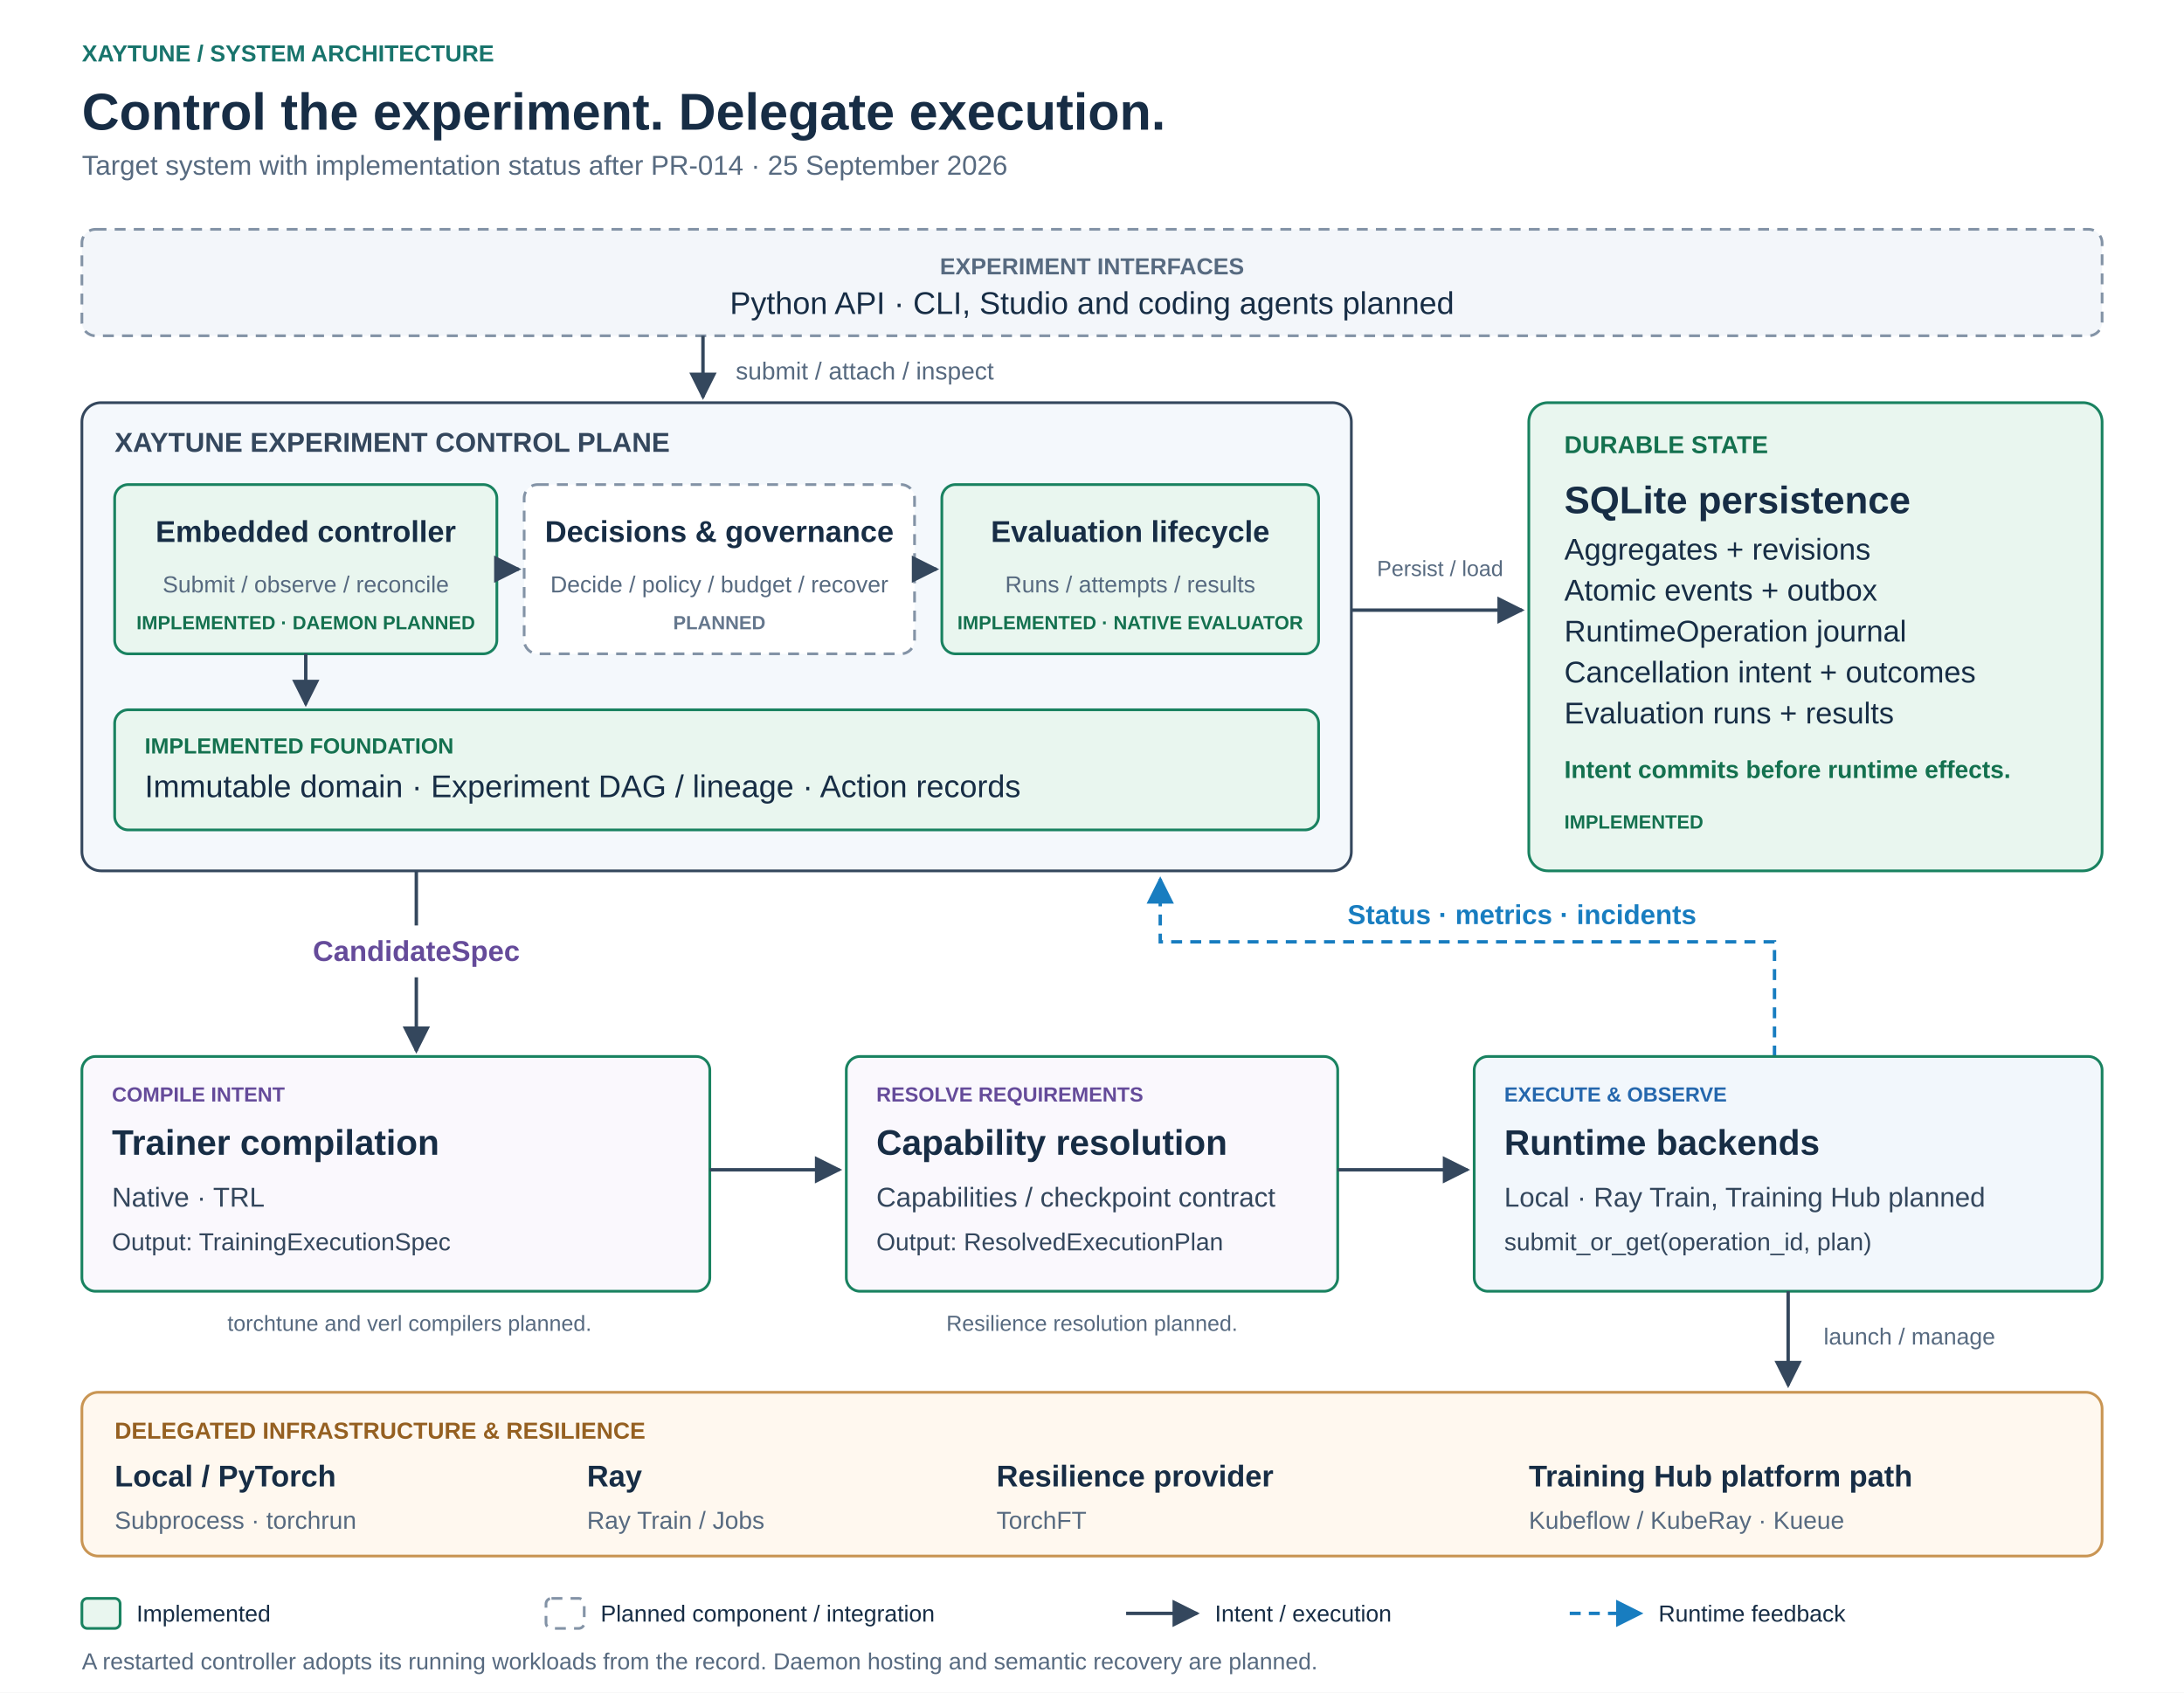
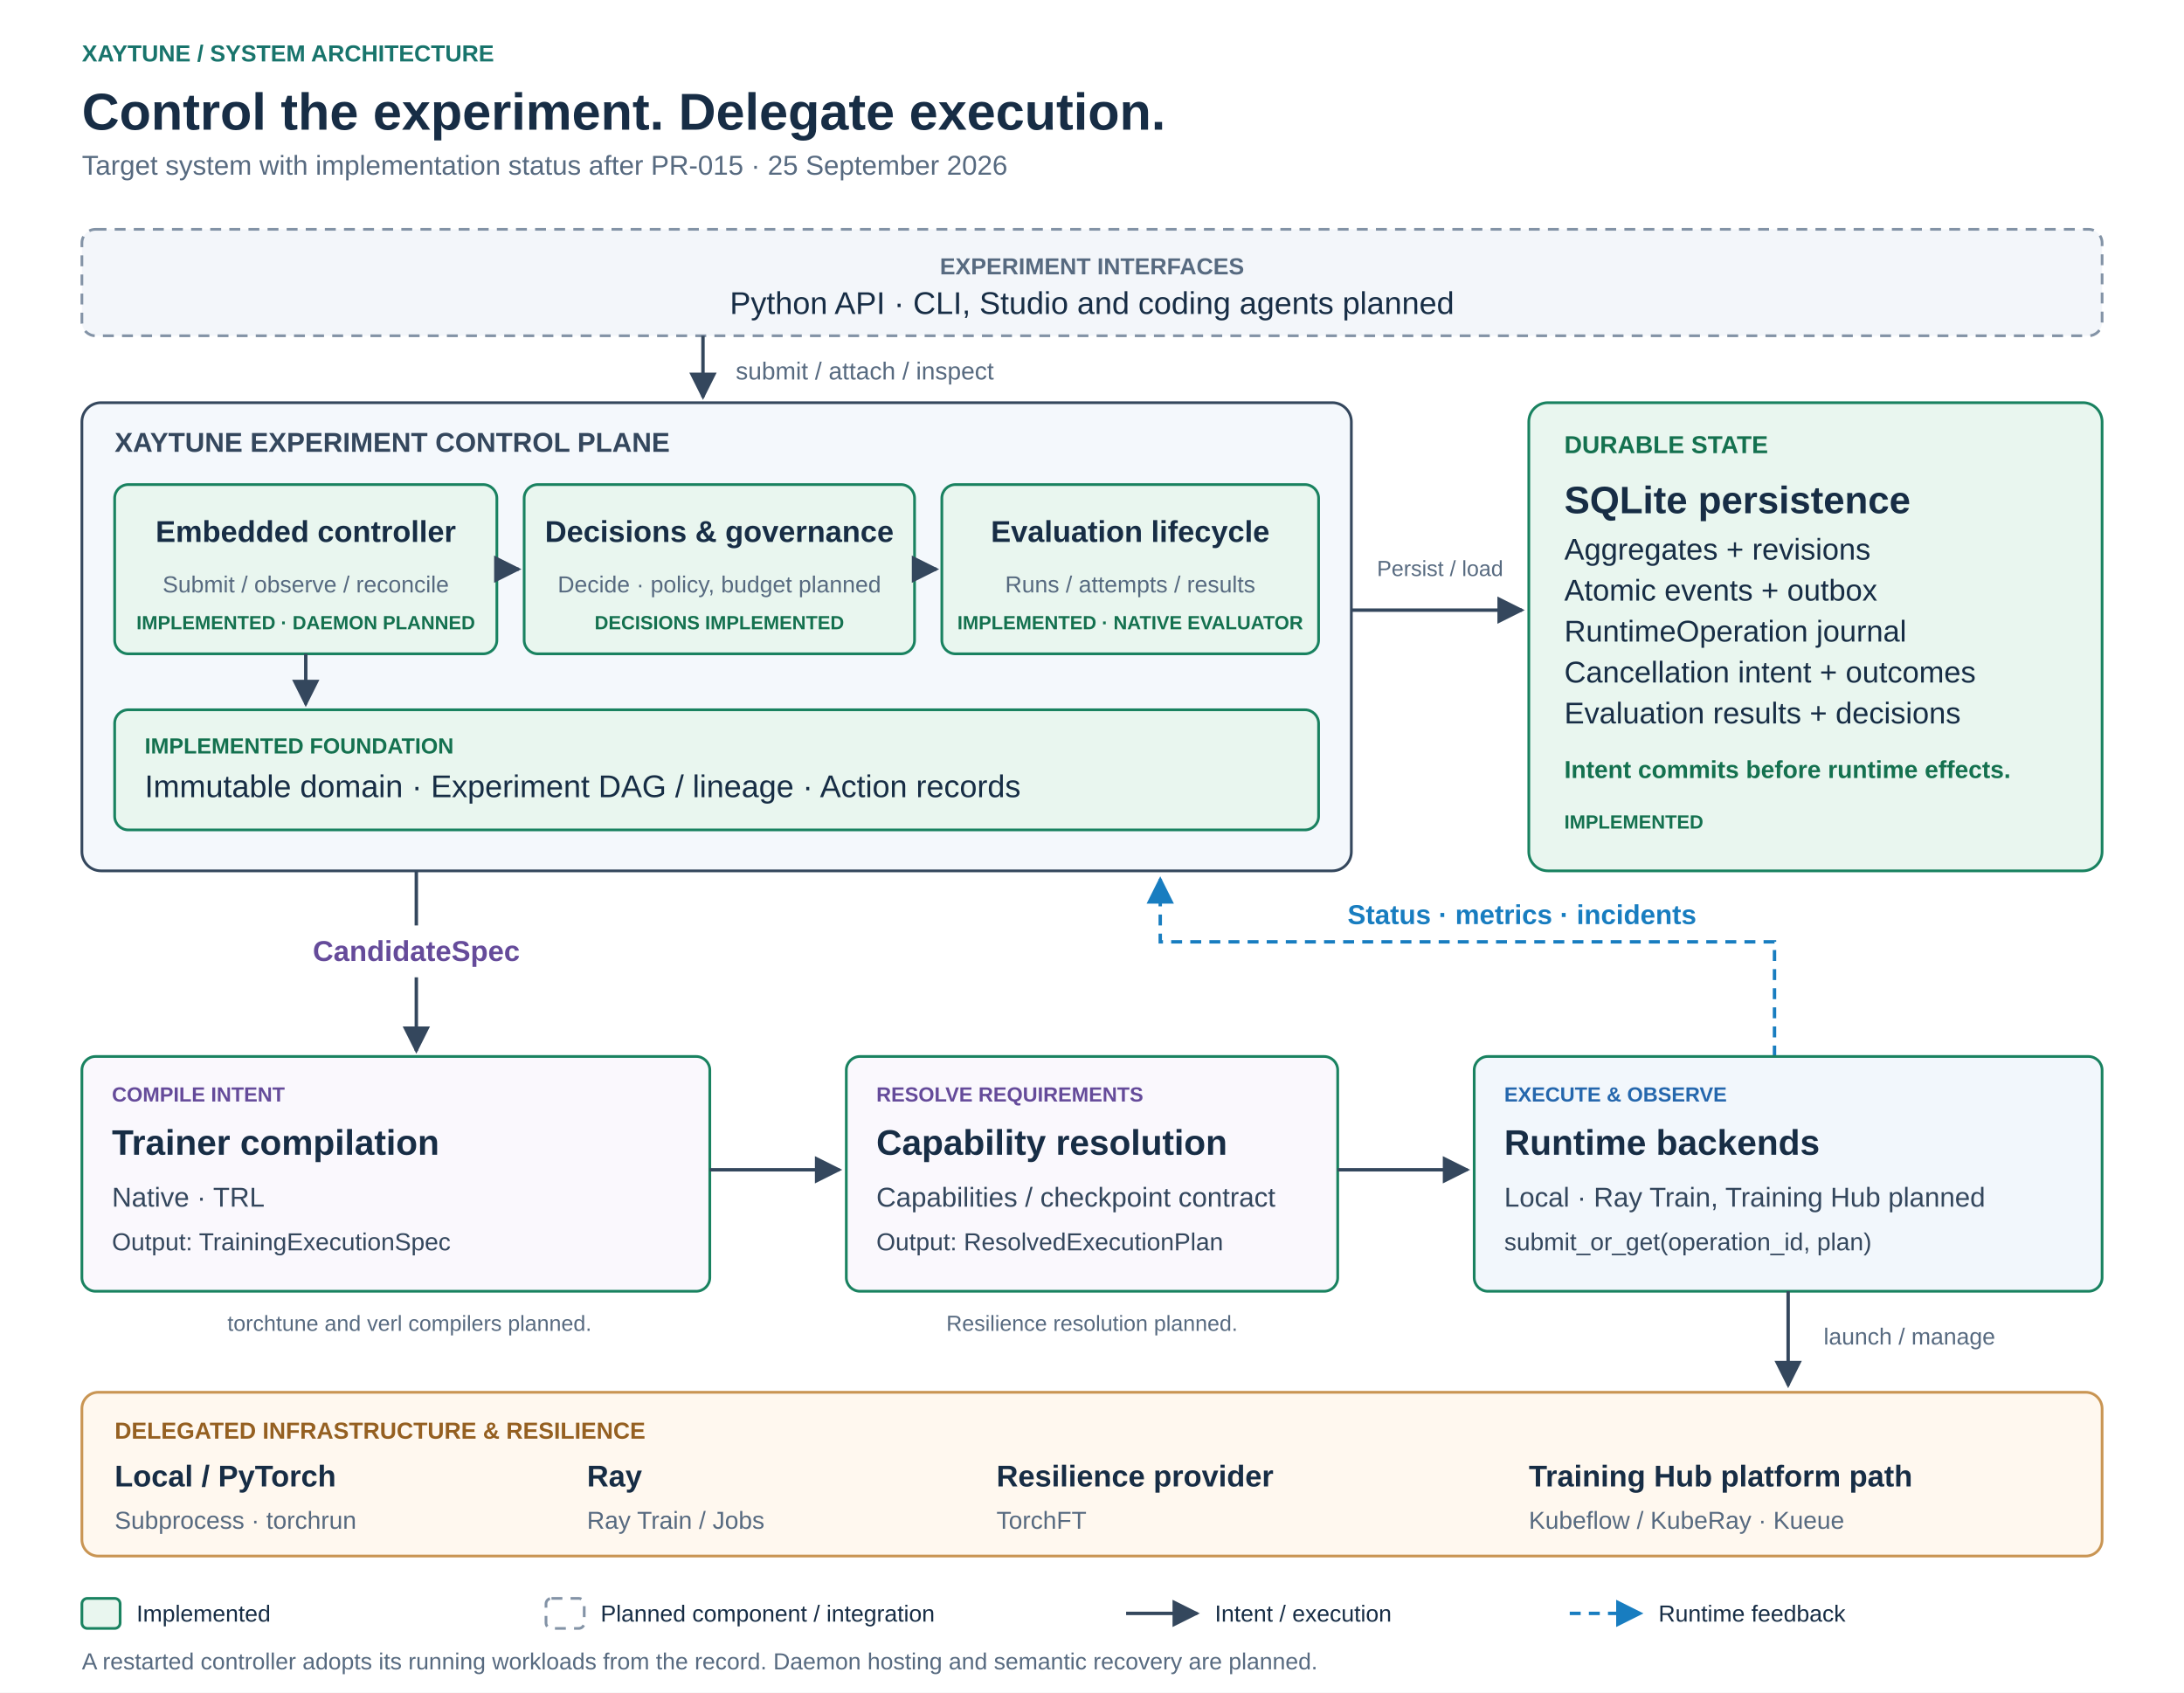
<svg xmlns="http://www.w3.org/2000/svg" width="1600" height="1240" viewBox="0 0 1600 1240" role="img" aria-labelledby="architecture-title architecture-description">
  <defs>
    <marker id="flow-arrow" viewBox="0 0 10 10" refX="9" refY="5" markerWidth="8" markerHeight="8" orient="auto">
      <path d="M0 0L10 5L0 10Z" fill="#34475d" />
    </marker>
    <marker id="feedback-arrow" viewBox="0 0 10 10" refX="9" refY="5" markerWidth="8" markerHeight="8" orient="auto">
      <path d="M0 0L10 5L0 10Z" fill="#187dc0" />
    </marker>
  </defs>
  <style>text{font-family:Arial,Helvetica,sans-serif} .mono{font-family:Menlo,Consolas,monospace}</style>
  <rect width="1600" height="1240" fill="#fff" />
  <text x="60" y="45" font-size="17" fill="#18746c" font-weight="700" text-anchor="start" class="">XAYTUNE  /  SYSTEM ARCHITECTURE</text>
  <text x="60" y="95" font-size="38" fill="#172d45" font-weight="700" text-anchor="start" class="">Control the experiment. Delegate execution.</text>
-   <text x="60" y="128" font-size="20" fill="#576a80" font-weight="400" text-anchor="start" class="">Target system with implementation status after PR-014 · 25 September 2026</text>
+   <text x="60" y="128" font-size="20" fill="#576a80" font-weight="400" text-anchor="start" class="">Target system with implementation status after PR-015 · 25 September 2026</text>
  <rect x="60" y="168" width="1480" height="78" rx="10" fill="#f3f6fa" stroke="#8393a6" stroke-width="2" stroke-dasharray="8 6" />
  <text x="800" y="201" font-size="17" fill="#576a80" font-weight="700" text-anchor="middle" class="">EXPERIMENT INTERFACES</text>
  <text x="800" y="230" font-size="23" fill="#172d45" font-weight="400" text-anchor="middle" class="">Python API  ·  CLI, Studio and coding agents planned</text>
  <path d="M 515 246 L 515 291" stroke="#34475d" stroke-width="2.5" fill="none" marker-end="url(#flow-arrow)" />
  <text x="539" y="278" font-size="18" fill="#576a80" font-weight="400" text-anchor="start" class="">submit / attach / inspect</text>
  <rect x="60" y="295" width="930" height="343" rx="14" fill="#f4f8fc" stroke="#34475d" stroke-width="2" />
  <text x="84" y="331" font-size="20" fill="#34475d" font-weight="700" text-anchor="start" class="">XAYTUNE EXPERIMENT CONTROL PLANE</text>
  <rect x="84" y="355" width="280" height="124" rx="10" fill="#e9f6ef" stroke="#198260" stroke-width="2" />
  <text x="224.0" y="397" font-size="22" fill="#172d45" font-weight="700" text-anchor="middle" class="">Embedded controller</text>
  <text x="224.0" y="434" font-size="17" fill="#576a80" font-weight="400" text-anchor="middle" class="">Submit / observe / reconcile</text>
  <text x="224.0" y="461" font-size="14" fill="#14714f" font-weight="700" text-anchor="middle" class="">IMPLEMENTED · DAEMON PLANNED</text>
-   <rect x="384" y="355" width="286" height="124" rx="10" fill="#fff" stroke="#8393a6" stroke-width="2" stroke-dasharray="8 6" />
+   <rect x="384" y="355" width="286" height="124" rx="10" fill="#e9f6ef" stroke="#198260" stroke-width="2" />
  <text x="527.0" y="397" font-size="22" fill="#172d45" font-weight="700" text-anchor="middle" class="">Decisions &amp; governance</text>
-   <text x="527.0" y="434" font-size="17" fill="#576a80" font-weight="400" text-anchor="middle" class="">Decide / policy / budget / recover</text>
-   <text x="527.0" y="461" font-size="14" fill="#65778d" font-weight="700" text-anchor="middle" class="">PLANNED</text>
+   <text x="527.0" y="434" font-size="17" fill="#576a80" font-weight="400" text-anchor="middle" class="">Decide · policy, budget planned</text>
+   <text x="527.0" y="461" font-size="14" fill="#14714f" font-weight="700" text-anchor="middle" class="">DECISIONS IMPLEMENTED</text>
  <rect x="690" y="355" width="276" height="124" rx="10" fill="#e9f6ef" stroke="#198260" stroke-width="2" />
  <text x="828.0" y="397" font-size="22" fill="#172d45" font-weight="700" text-anchor="middle" class="">Evaluation lifecycle</text>
  <text x="828.0" y="434" font-size="17" fill="#576a80" font-weight="400" text-anchor="middle" class="">Runs / attempts / results</text>
  <text x="828.0" y="461" font-size="14" fill="#14714f" font-weight="700" text-anchor="middle" class="">IMPLEMENTED · NATIVE EVALUATOR</text>
  <path d="M 364 417 L 380 417" stroke="#34475d" stroke-width="2.5" fill="none" marker-end="url(#flow-arrow)" />
  <path d="M 670 417 L 686 417" stroke="#34475d" stroke-width="2.5" fill="none" marker-end="url(#flow-arrow)" />
  <rect x="84" y="520" width="882" height="88" rx="10" fill="#e9f6ef" stroke="#198260" stroke-width="2" />
  <text x="106" y="552" font-size="16" fill="#14714f" font-weight="700" text-anchor="start" class="">IMPLEMENTED FOUNDATION</text>
  <text x="106" y="584" font-size="23" fill="#172d45" font-weight="400" text-anchor="start" class="">Immutable domain  ·  Experiment DAG / lineage  ·  Action records</text>
  <path d="M 224 479 L 224 516" stroke="#34475d" stroke-width="2.5" fill="none" marker-end="url(#flow-arrow)" />
  <rect x="1120" y="295" width="420" height="343" rx="14" fill="#e9f6ef" stroke="#198260" stroke-width="2" />
  <text x="1146" y="332" font-size="18" fill="#14714f" font-weight="700" text-anchor="start" class="">DURABLE STATE</text>
  <text x="1146" y="376" font-size="28" fill="#172d45" font-weight="700" text-anchor="start" class="">SQLite persistence</text>
  <text x="1146" y="410" font-size="22" fill="#172d45" font-weight="400" text-anchor="start" class="">Aggregates + revisions</text>
  <text x="1146" y="440" font-size="22" fill="#172d45" font-weight="400" text-anchor="start" class="">Atomic events + outbox</text>
  <text x="1146" y="470" font-size="22" fill="#172d45" font-weight="400" text-anchor="start" class="">RuntimeOperation journal</text>
  <text x="1146" y="500" font-size="22" fill="#172d45" font-weight="400" text-anchor="start" class="">Cancellation intent + outcomes</text>
-   <text x="1146" y="530" font-size="22" fill="#172d45" font-weight="400" text-anchor="start" class="">Evaluation runs + results</text>
+   <text x="1146" y="530" font-size="22" fill="#172d45" font-weight="400" text-anchor="start" class="">Evaluation results + decisions</text>
  <text x="1146" y="570" font-size="18" fill="#14714f" font-weight="700" text-anchor="start" class="">Intent commits before runtime effects.</text>
  <text x="1146" y="607" font-size="14" fill="#14714f" font-weight="700" text-anchor="start" class="">IMPLEMENTED</text>
  <path d="M 990 447 L 1115 447" stroke="#34475d" stroke-width="2.5" fill="none" marker-end="url(#flow-arrow)" />
  <text x="1055" y="422" font-size="16" fill="#576a80" font-weight="400" text-anchor="middle" class="">Persist / load</text>
  <path d="M 305 638 L 305 770" stroke="#34475d" stroke-width="2.5" fill="none" marker-end="url(#flow-arrow)" />
  <rect x="195" y="679" width="220" height="36" rx="0" fill="#fff" stroke="#fff" stroke-width="2" />
  <text x="305" y="704" font-size="21" fill="#654b9a" font-weight="700" text-anchor="middle" class="">CandidateSpec</text>
  <path d="M 1300 774 L 1300 690 L 850 690 L 850 644" stroke="#187dc0" stroke-width="2.5" fill="none" marker-end="url(#feedback-arrow)" stroke-dasharray="8 6" />
  <text x="1115" y="677" font-size="20" fill="#187dc0" font-weight="700" text-anchor="middle" class="">Status · metrics · incidents</text>
  <rect x="60" y="774" width="460" height="172" rx="10" fill="#faf8fd" stroke="#198260" stroke-width="2" />
  <text x="82" y="807" font-size="15" fill="#654b9a" font-weight="700" text-anchor="start" class="">COMPILE INTENT</text>
  <text x="82" y="846" font-size="26" fill="#172d45" font-weight="700" text-anchor="start" class="">Trainer compilation</text>
  <text x="82" y="884" font-size="20" fill="#34475d" font-weight="400" text-anchor="start" class="">Native  ·  TRL</text>
  <text x="82" y="916" font-size="18" fill="#34475d" font-weight="400" text-anchor="start" class="">Output: TrainingExecutionSpec</text>
  <rect x="620" y="774" width="360" height="172" rx="10" fill="#faf8fd" stroke="#198260" stroke-width="2" />
  <text x="642" y="807" font-size="15" fill="#654b9a" font-weight="700" text-anchor="start" class="">RESOLVE REQUIREMENTS</text>
  <text x="642" y="846" font-size="26" fill="#172d45" font-weight="700" text-anchor="start" class="">Capability resolution</text>
  <text x="642" y="884" font-size="20" fill="#34475d" font-weight="400" text-anchor="start" class="">Capabilities / checkpoint contract</text>
  <text x="642" y="916" font-size="18" fill="#34475d" font-weight="400" text-anchor="start" class="">Output: ResolvedExecutionPlan</text>
  <rect x="1080" y="774" width="460" height="172" rx="10" fill="#f2f7fc" stroke="#198260" stroke-width="2" />
  <text x="1102" y="807" font-size="15" fill="#2567ad" font-weight="700" text-anchor="start" class="">EXECUTE &amp; OBSERVE</text>
  <text x="1102" y="846" font-size="26" fill="#172d45" font-weight="700" text-anchor="start" class="">Runtime backends</text>
  <text x="1102" y="884" font-size="20" fill="#34475d" font-weight="400" text-anchor="start" class="">Local  ·  Ray Train, Training Hub planned</text>
  <text x="1102" y="916" font-size="18" fill="#34475d" font-weight="400" text-anchor="start" class="">submit_or_get(operation_id, plan)</text>
  <path d="M 520 857 L 615 857" stroke="#34475d" stroke-width="2.5" fill="none" marker-end="url(#flow-arrow)" />
  <path d="M 980 857 L 1075 857" stroke="#34475d" stroke-width="2.5" fill="none" marker-end="url(#flow-arrow)" />
  <text x="300" y="975" font-size="16" fill="#576a80" font-weight="400" text-anchor="middle" class="">torchtune and verl compilers planned.</text>
  <path d="M 1310 946 L 1310 1015" stroke="#34475d" stroke-width="2.5" fill="none" marker-end="url(#flow-arrow)" />
  <text x="800" y="975" font-size="16" fill="#576a80" font-weight="400" text-anchor="middle" class="">Resilience resolution planned.</text>
  <text x="1336" y="985" font-size="17" fill="#576a80" font-weight="400" text-anchor="start" class="">launch / manage</text>
  <rect x="60" y="1020" width="1480" height="120" rx="12" fill="#fff8ef" stroke="#c99553" stroke-width="2" />
  <text x="84" y="1054" font-size="17" fill="#956021" font-weight="700" text-anchor="start" class="">DELEGATED INFRASTRUCTURE &amp; RESILIENCE</text>
  <text x="84" y="1089" font-size="22" fill="#172d45" font-weight="700" text-anchor="start" class="">Local / PyTorch</text>
  <text x="84" y="1120" font-size="18" fill="#576a80" font-weight="400" text-anchor="start" class="">Subprocess · torchrun</text>
  <text x="430" y="1089" font-size="22" fill="#172d45" font-weight="700" text-anchor="start" class="">Ray</text>
  <text x="430" y="1120" font-size="18" fill="#576a80" font-weight="400" text-anchor="start" class="">Ray Train / Jobs</text>
  <text x="730" y="1089" font-size="22" fill="#172d45" font-weight="700" text-anchor="start" class="">Resilience provider</text>
  <text x="730" y="1120" font-size="18" fill="#576a80" font-weight="400" text-anchor="start" class="">TorchFT</text>
  <text x="1120" y="1089" font-size="22" fill="#172d45" font-weight="700" text-anchor="start" class="">Training Hub platform path</text>
  <text x="1120" y="1120" font-size="18" fill="#576a80" font-weight="400" text-anchor="start" class="">Kubeflow / KubeRay · Kueue</text>
  <rect x="60" y="1171" width="28" height="22" rx="4" fill="#e9f6ef" stroke="#198260" stroke-width="2" />
  <text x="100" y="1188" font-size="17" fill="#172d45" font-weight="400" text-anchor="start" class="">Implemented</text>
  <rect x="400" y="1171" width="28" height="22" rx="4" fill="#fff" stroke="#8393a6" stroke-width="2" stroke-dasharray="8 6" />
  <text x="440" y="1188" font-size="17" fill="#172d45" font-weight="400" text-anchor="start" class="">Planned component / integration</text>
  <path d="M 825 1182 L 877 1182" stroke="#34475d" stroke-width="2.5" fill="none" marker-end="url(#flow-arrow)" />
  <text x="890" y="1188" font-size="17" fill="#172d45" font-weight="400" text-anchor="start" class="">Intent / execution</text>
  <path d="M 1150 1182 L 1202 1182" stroke="#187dc0" stroke-width="2.5" fill="none" marker-end="url(#feedback-arrow)" stroke-dasharray="8 6" />
  <text x="1215" y="1188" font-size="17" fill="#172d45" font-weight="400" text-anchor="start" class="">Runtime feedback</text>
  <text x="60" y="1223" font-size="17" fill="#576a80" font-weight="400" text-anchor="start" class="">A restarted controller adopts its running workloads from the record. Daemon hosting and semantic recovery are planned.</text>
</svg>
